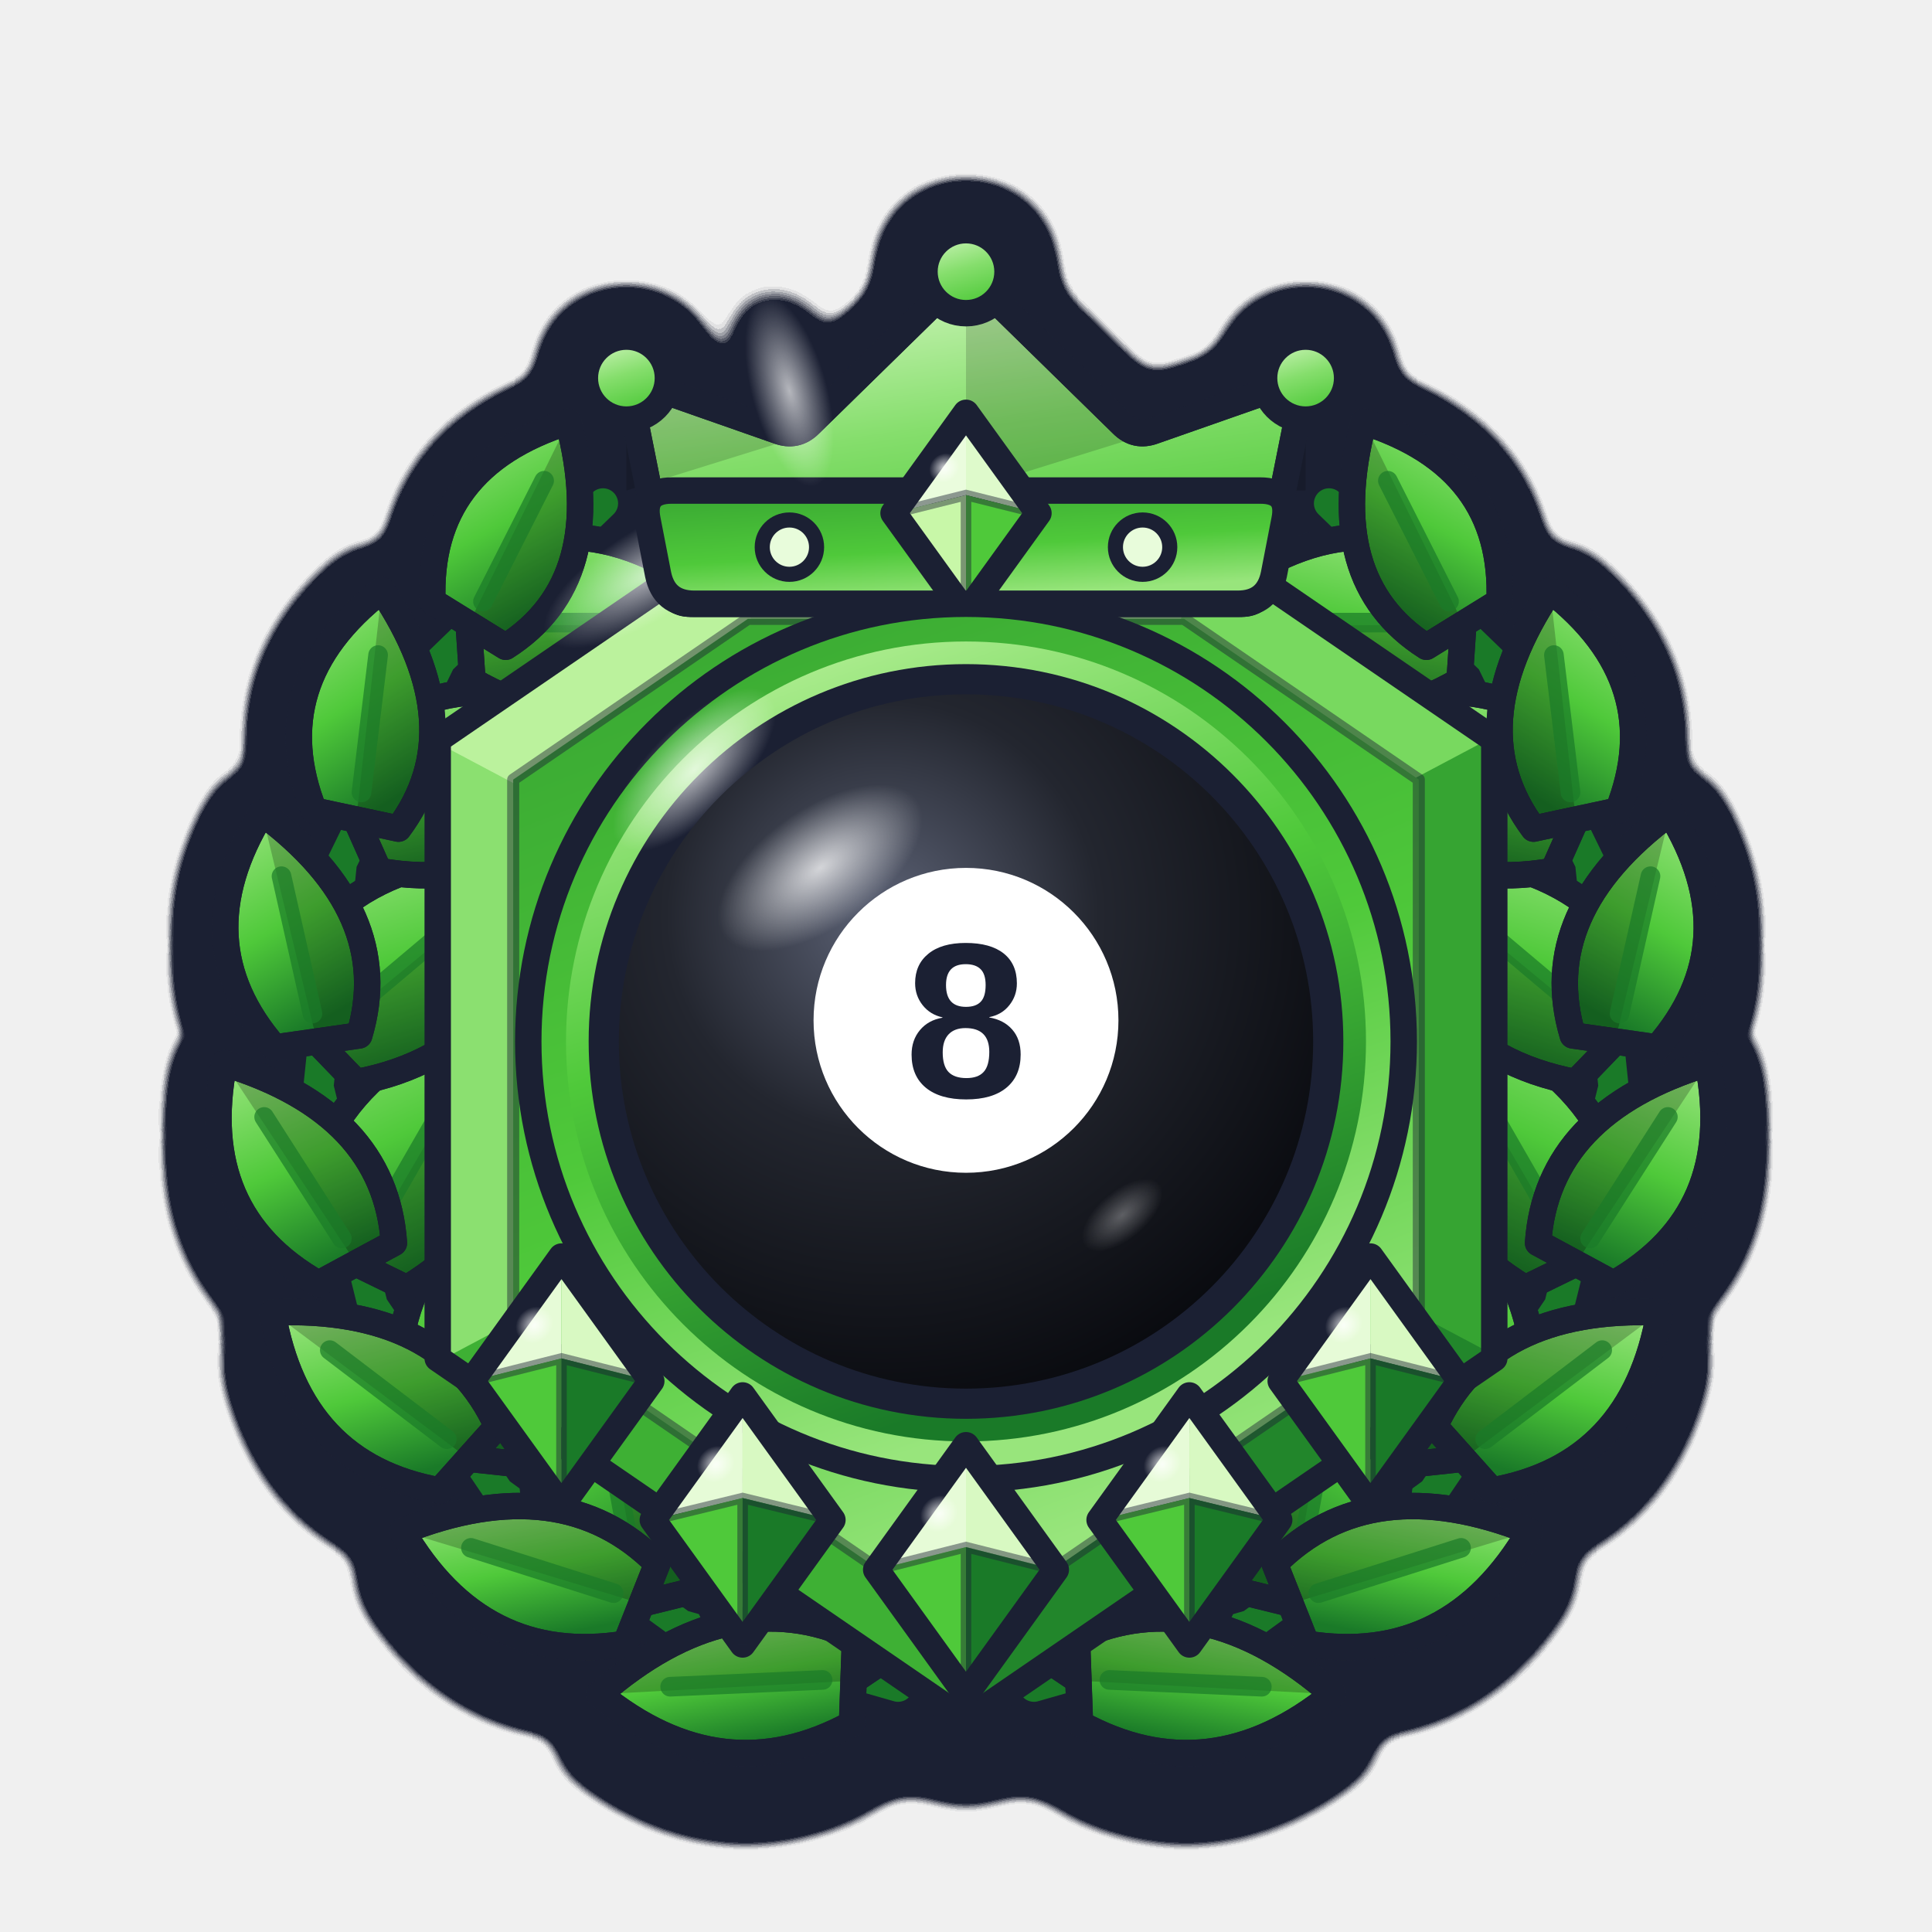
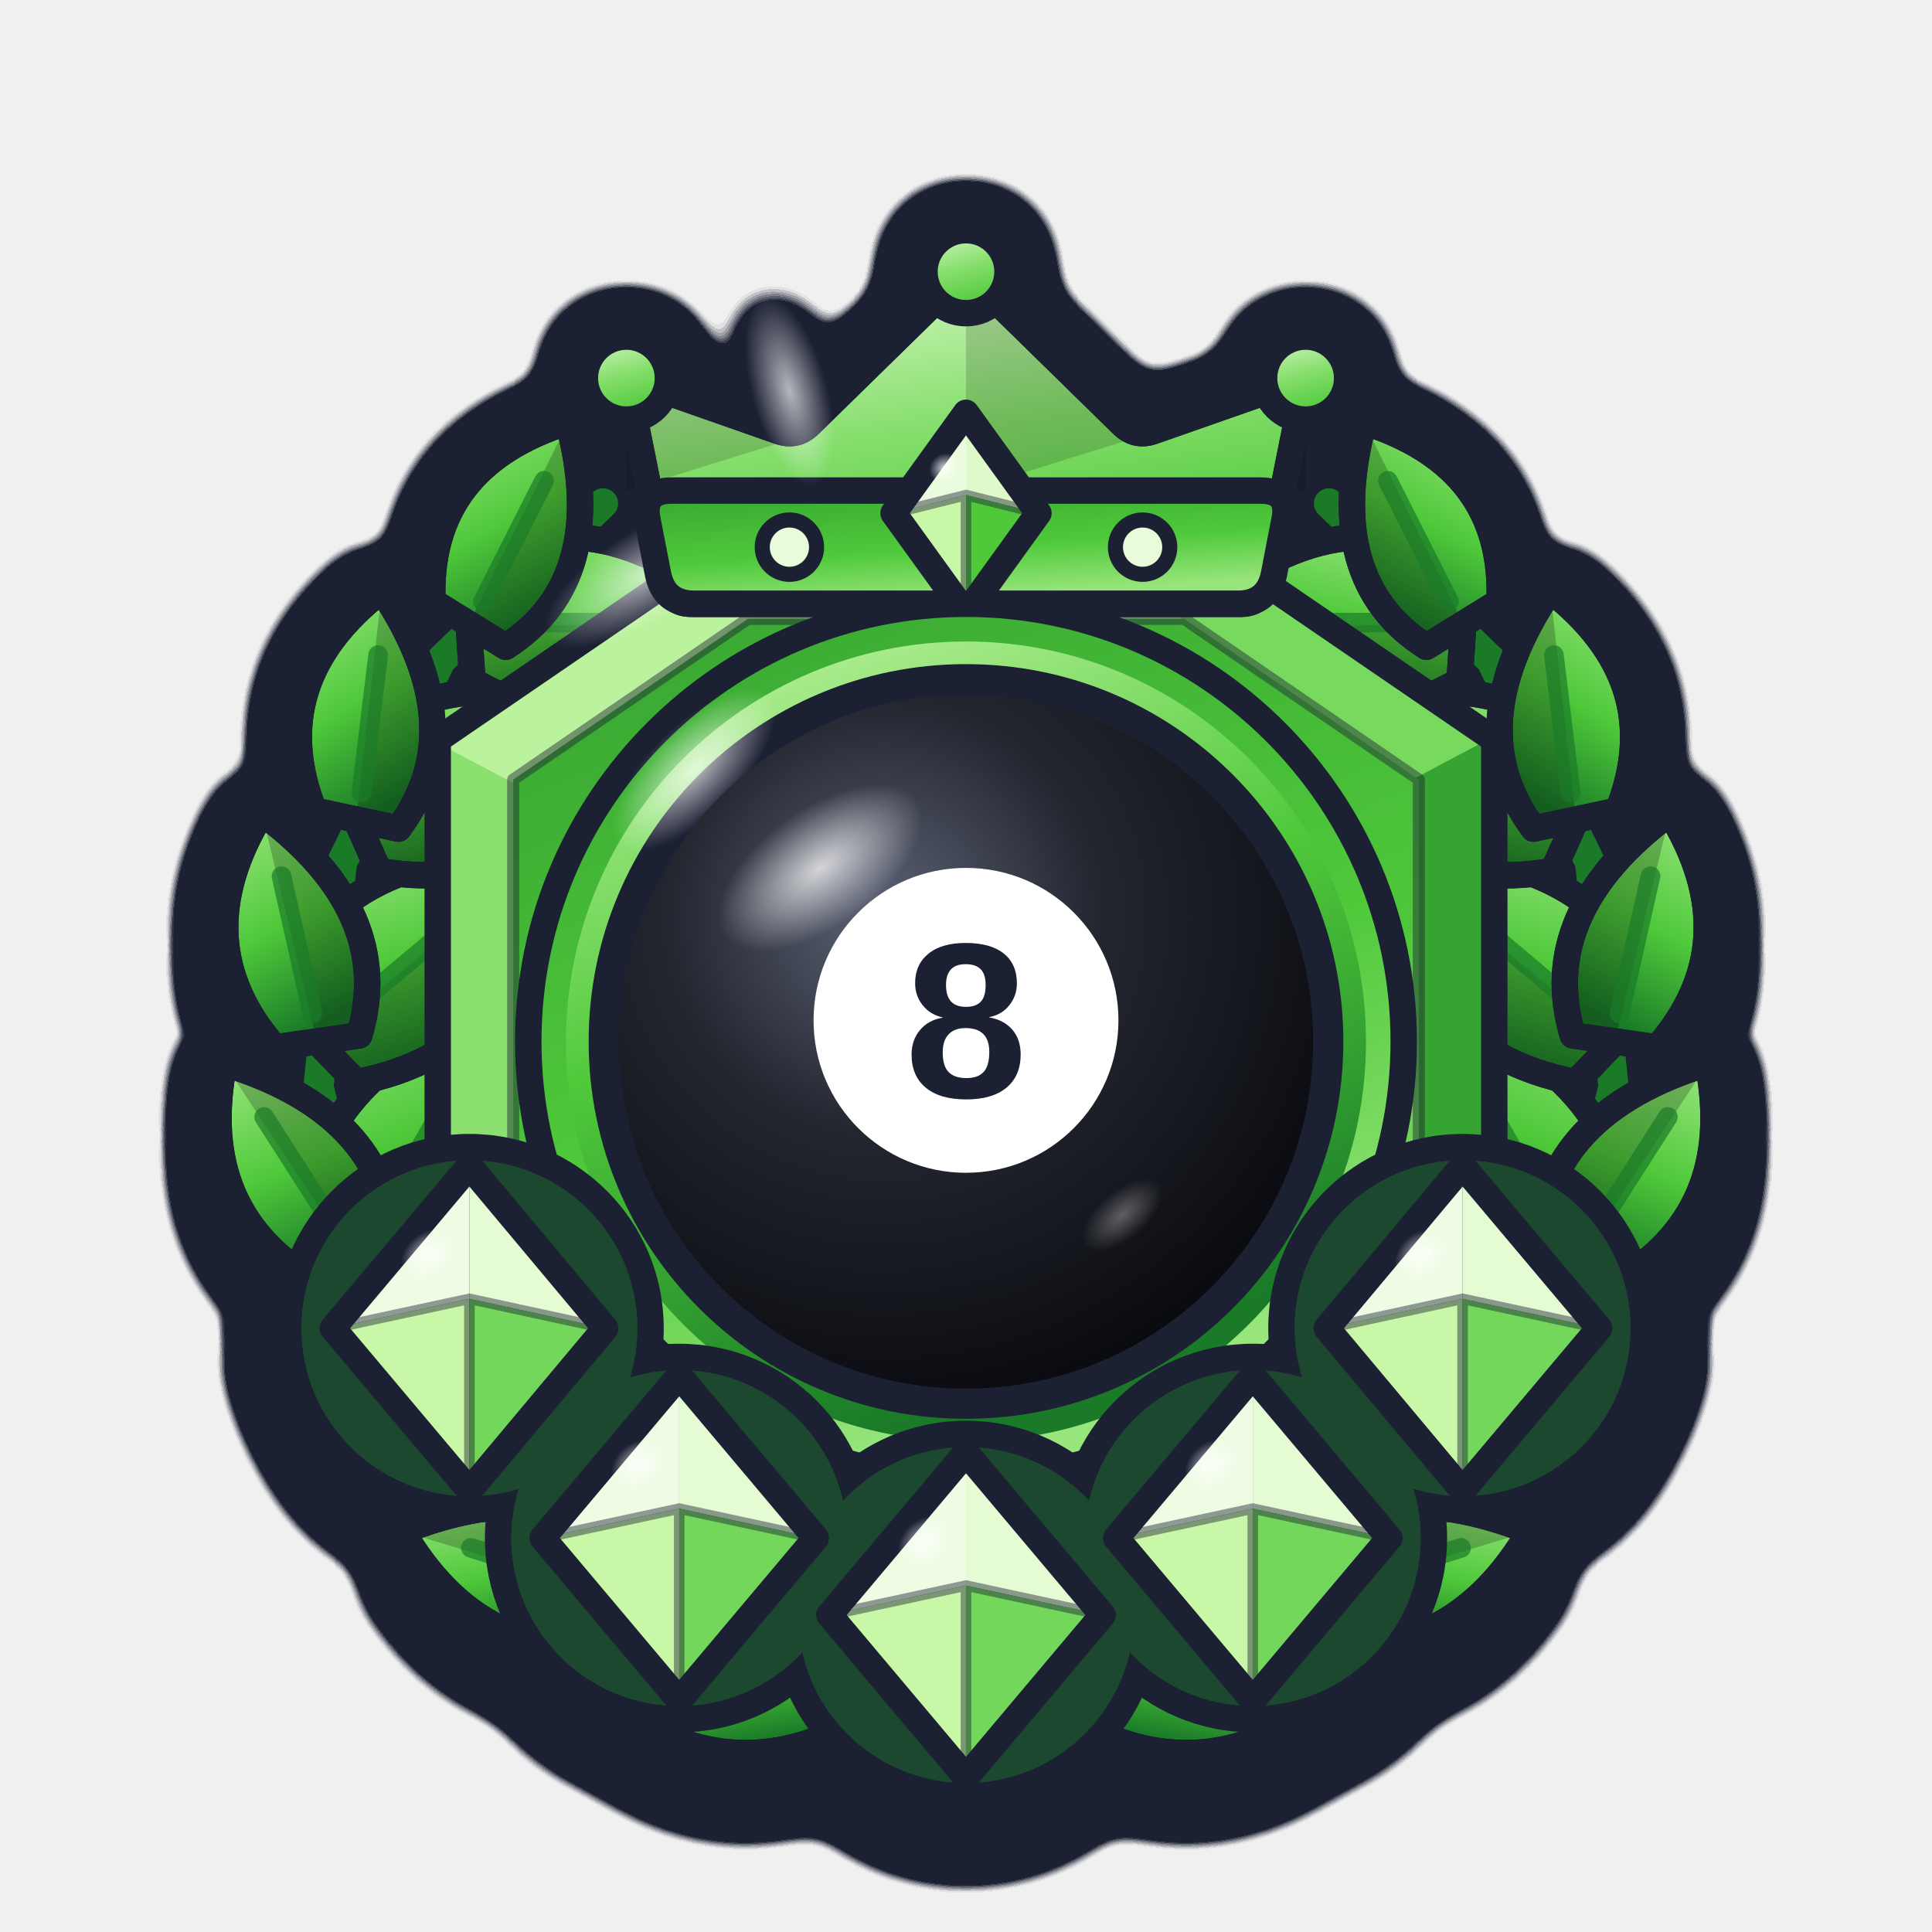
<svg xmlns="http://www.w3.org/2000/svg" width="512" height="512" viewBox="0 0 256 256">
  <defs>
    <linearGradient id="blue" x1="0" y1="0" x2="0.35" y2="1">
      <stop offset="0" stop-color="#9ED3FF" />
      <stop offset="0.45" stop-color="#3B9BFF" />
      <stop offset="1" stop-color="#1F6BD0" />
    </linearGradient>
    <linearGradient id="green" x1="0" y1="0" x2="0.35" y2="1">
      <stop offset="0" stop-color="#A8F5BE" />
      <stop offset="0.45" stop-color="#3DD66B" />
      <stop offset="1" stop-color="#1E9E47" />
    </linearGradient>
    <linearGradient id="red" x1="0" y1="0" x2="0.35" y2="1">
      <stop offset="0" stop-color="#FFA3A3" />
      <stop offset="0.45" stop-color="#FF4D4D" />
      <stop offset="1" stop-color="#C9283A" />
    </linearGradient>
    <linearGradient id="gold" x1="0" y1="0" x2="0.35" y2="1">
      <stop offset="0" stop-color="#FFF1A0" />
      <stop offset="0.45" stop-color="#FFC928" />
      <stop offset="1" stop-color="#DB8E00" />
    </linearGradient>
    <linearGradient id="wood" x1="0" y1="0" x2="0.35" y2="1">
      <stop offset="0" stop-color="#FFD9A0" />
      <stop offset="0.45" stop-color="#E7A35C" />
      <stop offset="1" stop-color="#A8622A" />
    </linearGradient>
    <linearGradient id="darkwood" x1="0" y1="0" x2="0.35" y2="1">
      <stop offset="0" stop-color="#C07A45" />
      <stop offset="0.45" stop-color="#8A4B22" />
      <stop offset="1" stop-color="#5E3014" />
    </linearGradient>
    <linearGradient id="white" x1="0" y1="0" x2="0.35" y2="1">
      <stop offset="0" stop-color="#FFFFFF" />
      <stop offset="0.45" stop-color="#F4F8FF" />
      <stop offset="1" stop-color="#C9D6EA" />
    </linearGradient>
    <linearGradient id="grey" x1="0" y1="0" x2="0.35" y2="1">
      <stop offset="0" stop-color="#E4E9F2" />
      <stop offset="0.45" stop-color="#AEB8C8" />
      <stop offset="1" stop-color="#7B869A" />
    </linearGradient>
    <linearGradient id="steel" x1="0" y1="0" x2="0.35" y2="1">
      <stop offset="0" stop-color="#D8E6F7" />
      <stop offset="0.45" stop-color="#9FB2CC" />
      <stop offset="1" stop-color="#6A7D98" />
    </linearGradient>
    <linearGradient id="cloth" x1="0" y1="0" x2="0.35" y2="1">
      <stop offset="0" stop-color="#6FE08E" />
      <stop offset="0.45" stop-color="#2FA24F" />
      <stop offset="1" stop-color="#1C7A37" />
    </linearGradient>
    <linearGradient id="sad" x1="0" y1="0" x2="0.35" y2="1">
      <stop offset="0" stop-color="#C4D4EE" />
      <stop offset="0.45" stop-color="#8EA3C7" />
      <stop offset="1" stop-color="#5E7299" />
    </linearGradient>
    <linearGradient id="purple" x1="0" y1="0" x2="0.35" y2="1">
      <stop offset="0" stop-color="#D7B8FF" />
      <stop offset="0.45" stop-color="#A259FF" />
      <stop offset="1" stop-color="#6E2FD0" />
    </linearGradient>
    <radialGradient id="shine" cx="0.5" cy="0.5" r="0.5">
      <stop offset="0" stop-color="#FFFFFF" stop-opacity="0.9" />
      <stop offset="1" stop-color="#FFFFFF" stop-opacity="0" />
    </radialGradient>
    <filter id="ink" x="-30%" y="-30%" width="160%" height="160%" color-interpolation-filters="sRGB">
      <feGaussianBlur in="SourceAlpha" stdDeviation="6.92" result="blur" />
      <feComponentTransfer in="blur" result="grown">
        <feFuncA type="linear" slope="7" intercept="-0.35" />
      </feComponentTransfer>
      <feOffset in="grown" dy="6" result="lip" />
      <feMerge result="both">
        <feMergeNode in="lip" />
        <feMergeNode in="grown" />
      </feMerge>
      <feFlood flood-color="#1B2033" />
      <feComposite in2="both" operator="in" result="outline" />
      <feMerge>
        <feMergeNode in="outline" />
        <feMergeNode in="SourceGraphic" />
      </feMerge>
    </filter>
  </defs>
  <defs>
    <filter id="badgeInk" x="-20%" y="-20%" width="140%" height="140%" color-interpolation-filters="sRGB">
      <feGaussianBlur in="SourceAlpha" stdDeviation="3.2" result="blur" />
      <feComponentTransfer in="blur" result="grown">
        <feFuncA type="linear" slope="40" intercept="-0.716" />
      </feComponentTransfer>
      <feOffset in="grown" dy="5" result="lip" />
      <feMerge result="both">
        <feMergeNode in="lip" />
        <feMergeNode in="grown" />
      </feMerge>
      <feFlood flood-color="#1B2033" />
      <feComposite in2="both" operator="in" result="outline" />
      <feMerge>
        <feMergeNode in="outline" />
        <feMergeNode in="SourceGraphic" />
      </feMerge>
    </filter>
  </defs>
  <defs>
    <linearGradient id="m" x1="0" y1="0" x2="0.35" y2="1">
      <stop offset="0" stop-color="#C8F7A8" />
      <stop offset="0.5" stop-color="#4FC93A" />
      <stop offset="1" stop-color="#1A7A28" />
    </linearGradient>
    <linearGradient id="r" x1="0" y1="0" x2="0.35" y2="1">
      <stop offset="0" stop-color="#37A532" />
      <stop offset="0.6" stop-color="#4FC93A" />
      <stop offset="1" stop-color="#98E57C" />
    </linearGradient>
    <linearGradient id="w" x1="0" y1="0" x2="0.35" y2="1">
      <stop offset="0" stop-color="#9EE782" />
      <stop offset="0.55" stop-color="#4FC93A" />
      <stop offset="1" stop-color="#1A7A28" />
    </linearGradient>
    <linearGradient id="p" x1="0" y1="0" x2="0.2" y2="1">
      <stop offset="0" stop-color="#E6FBD8" />
      <stop offset="0.55" stop-color="#C8F7A8" />
      <stop offset="1" stop-color="#4FC93A" />
    </linearGradient>
+     <linearGradient id="s" x1="0" y1="0" x2="0.2" y2="1">
+       <stop offset="0" stop-color="#FFFFFF" />
+       <stop offset="0.5" stop-color="#DEFACB" />
+       <stop offset="1" stop-color="#A4E987" />
+     </linearGradient>
    <linearGradient id="c" x1="0" y1="0" x2="0.3" y2="1">
      <stop offset="0" stop-color="#DEFACB" />
      <stop offset="0.55" stop-color="#85DE6C" />
      <stop offset="1" stop-color="#4FC93A" />
    </linearGradient>
    <linearGradient id="g" x1="0" y1="0" x2="0.35" y2="1">
      <stop offset="0" stop-color="#FFF3A6" />
      <stop offset="0.5" stop-color="#FFC928" />
      <stop offset="1" stop-color="#C97F00" />
    </linearGradient>
    <linearGradient id="gr" x1="0" y1="0" x2="0.35" y2="1">
      <stop offset="0" stop-color="#E7A816" />
      <stop offset="0.6" stop-color="#FFC928" />
      <stop offset="1" stop-color="#FFE274" />
+     </linearGradient>
+     <linearGradient id="hat" x1="0" y1="0" x2="0.4" y2="1">
+       <stop offset="0" stop-color="#9C8CFF" />
+       <stop offset="0.5" stop-color="#5A41D6" />
+       <stop offset="1" stop-color="#26177A" />
    </linearGradient>
    <radialGradient id="ball" cx="0.38" cy="0.32" r="0.78">
      <stop offset="0" stop-color="#5C6275" />
      <stop offset="0.4" stop-color="#23262F" />
      <stop offset="1" stop-color="#06070B" />
    </radialGradient>
  </defs>
  <g filter="url(#badgeInk)">
    <path d="M119.0 223.5 L90.3 215.3 L66.1 197.7 L49.4 173.0 L42.2 144.0 L45.3 114.3 L58.4 87.5 L79.9 66.7" fill="none" stroke="#1B2033" stroke-width="9" stroke-linecap="round" stroke-linejoin="round" />
    <path d="M119.0 223.5 L90.3 215.3 L66.1 197.7 L49.4 173.0 L42.2 144.0 L45.3 114.3 L58.4 87.5 L79.9 66.7" fill="none" stroke="#1A7A28" stroke-width="4" stroke-linecap="round" stroke-linejoin="round" />
    <path d="M106.8 226.9 Q87.0 214.9 92.1 186.2 Q118.1 194.0 119.3 218.5 Z" fill="url(#w)" stroke="#1B2033" stroke-width="3.5" stroke-linejoin="round" />
    <path d="M113.1 222.7 L119.3 218.5 Q118.1 194.0 92.1 186.2 Z" fill="#000000" opacity="0.22" />
    <path d="M110.3 218.5 L97.5 196.7" fill="none" stroke="#1A7A28" stroke-width="2.6" stroke-linecap="round" stroke-linejoin="round" opacity="0.7" />
    <path d="M106.8 226.9 Q87.0 214.9 92.1 186.2 Q118.1 194.0 119.3 218.5 Z" fill="none" stroke="#1B2033" stroke-width="3.5" stroke-linejoin="round" />
    <path d="M112.9 228.4 Q95.7 237.8 79.4 224.5 Q96.7 209.4 113.3 217.0 Z" fill="url(#w)" stroke="#1B2033" stroke-width="3.5" stroke-linejoin="round" />
    <path d="M113.1 222.7 L113.3 217.0 Q96.7 209.4 79.4 224.5 Z" fill="#000000" opacity="0.22" />
    <path d="M109.0 222.6 L88.8 223.5" fill="none" stroke="#1A7A28" stroke-width="2.6" stroke-linecap="round" stroke-linejoin="round" opacity="0.7" />
    <path d="M112.9 228.4 Q95.7 237.8 79.4 224.5 Q96.7 209.4 113.3 217.0 Z" fill="none" stroke="#1B2033" stroke-width="3.5" stroke-linejoin="round" />
    <path d="M77.7 214.3 Q63.3 196.7 77.9 171.8 Q99.7 187.6 92.3 210.7 Z" fill="url(#w)" stroke="#1B2033" stroke-width="3.5" stroke-linejoin="round" />
    <path d="M85.0 212.5 L92.3 210.7 Q99.7 187.6 77.9 171.8 Z" fill="#000000" opacity="0.22" />
    <path d="M83.9 207.7 L79.4 183.3" fill="none" stroke="#1A7A28" stroke-width="2.6" stroke-linecap="round" stroke-linejoin="round" opacity="0.7" />
    <path d="M77.7 214.3 Q63.3 196.7 77.9 171.8 Q99.7 187.6 92.3 210.7 Z" fill="none" stroke="#1B2033" stroke-width="3.5" stroke-linejoin="round" />
    <path d="M82.9 217.8 Q63.8 220.9 53.3 202.9 Q74.5 194.5 87.1 207.2 Z" fill="url(#w)" stroke="#1B2033" stroke-width="3.5" stroke-linejoin="round" />
    <path d="M85.0 212.5 L87.1 207.2 Q74.5 194.5 53.3 202.9 Z" fill="#000000" opacity="0.22" />
    <path d="M81.3 211.1 L62.4 205.1" fill="none" stroke="#1A7A28" stroke-width="2.6" stroke-linecap="round" stroke-linejoin="round" opacity="0.7" />
    <path d="M82.9 217.8 Q63.8 220.9 53.3 202.9 Q74.5 194.5 87.1 207.2 Z" fill="none" stroke="#1B2033" stroke-width="3.5" stroke-linejoin="round" />
    <path d="M54.7 192.5 Q47.1 171.4 69.3 153.4 Q84.4 175.3 69.6 194.1 Z" fill="url(#w)" stroke="#1B2033" stroke-width="3.5" stroke-linejoin="round" />
    <path d="M62.1 193.3 L69.6 194.1 Q84.4 175.3 69.3 153.4 Z" fill="#000000" opacity="0.22" />
    <path d="M62.7 188.5 L66.8 164.5" fill="none" stroke="#1A7A28" stroke-width="2.6" stroke-linecap="round" stroke-linejoin="round" opacity="0.7" />
    <path d="M54.7 192.5 Q47.1 171.4 69.3 153.4 Q84.4 175.3 69.6 194.1 Z" fill="none" stroke="#1B2033" stroke-width="3.5" stroke-linejoin="round" />
    <path d="M58.3 197.5 Q39.6 194.2 36.1 173.9 Q58.6 173.0 65.9 189.0 Z" fill="url(#w)" stroke="#1B2033" stroke-width="3.5" stroke-linejoin="round" />
    <path d="M62.1 193.3 L65.9 189.0 Q58.6 173.0 36.1 173.9 Z" fill="#000000" opacity="0.22" />
    <path d="M59.2 190.7 L43.7 178.9" fill="none" stroke="#1A7A28" stroke-width="2.6" stroke-linecap="round" stroke-linejoin="round" opacity="0.7" />
    <path d="M58.3 197.5 Q39.6 194.2 36.1 173.9 Q58.6 173.0 65.9 189.0 Z" fill="none" stroke="#1B2033" stroke-width="3.5" stroke-linejoin="round" />
    <path d="M40.4 164.1 Q40.4 142.1 67.2 133.1 Q74.1 158.5 53.9 170.7 Z" fill="url(#w)" stroke="#1B2033" stroke-width="3.5" stroke-linejoin="round" />
    <path d="M47.2 167.4 L53.9 170.7 Q74.1 158.5 67.2 133.1 Z" fill="#000000" opacity="0.22" />
    <path d="M49.3 163.2 L61.2 142.5" fill="none" stroke="#1A7A28" stroke-width="2.6" stroke-linecap="round" stroke-linejoin="round" opacity="0.7" />
    <path d="M40.4 164.1 Q40.4 142.1 67.2 133.1 Q74.1 158.5 53.9 170.7 Z" fill="none" stroke="#1B2033" stroke-width="3.5" stroke-linejoin="round" />
    <path d="M42.2 170.1 Q25.8 160.8 29.7 140.9 Q51.0 147.4 52.2 164.7 Z" fill="url(#w)" stroke="#1B2033" stroke-width="3.5" stroke-linejoin="round" />
    <path d="M47.2 167.4 L52.2 164.7 Q51.0 147.4 29.7 140.9 Z" fill="#000000" opacity="0.22" />
    <path d="M45.3 164.1 L35.0 148.0" fill="none" stroke="#1A7A28" stroke-width="2.6" stroke-linecap="round" stroke-linejoin="round" opacity="0.7" />
    <path d="M42.2 170.1 Q25.8 160.8 29.7 140.9 Q51.0 147.4 52.2 164.7 Z" fill="none" stroke="#1B2033" stroke-width="3.5" stroke-linejoin="round" />
    <path d="M36.8 132.6 Q44.0 112.1 72.0 113.2 Q70.0 139.1 47.2 143.4 Z" fill="url(#w)" stroke="#1B2033" stroke-width="3.5" stroke-linejoin="round" />
    <path d="M42.0 138.0 L47.2 143.4 Q70.0 139.1 72.0 113.2 Z" fill="#000000" opacity="0.22" />
    <path d="M45.4 134.8 L63.2 119.8" fill="none" stroke="#1A7A28" stroke-width="2.6" stroke-linecap="round" stroke-linejoin="round" opacity="0.7" />
    <path d="M36.8 132.6 Q44.0 112.1 72.0 113.2 Q70.0 139.1 47.2 143.4 Z" fill="none" stroke="#1B2033" stroke-width="3.5" stroke-linejoin="round" />
    <path d="M36.4 138.8 Q24.2 124.8 34.7 107.7 Q52.5 120.9 47.6 137.2 Z" fill="url(#w)" stroke="#1B2033" stroke-width="3.5" stroke-linejoin="round" />
    <path d="M42.0 138.0 L47.6 137.2 Q52.5 120.9 34.7 107.7 Z" fill="#000000" opacity="0.22" />
    <path d="M41.4 134.3 L37.3 116.1" fill="none" stroke="#1A7A28" stroke-width="2.6" stroke-linecap="round" stroke-linejoin="round" opacity="0.7" />
    <path d="M36.4 138.8 Q24.2 124.8 34.7 107.7 Q52.5 120.9 47.6 137.2 Z" fill="none" stroke="#1B2033" stroke-width="3.5" stroke-linejoin="round" />
    <path d="M44.1 101.7 Q57.5 85.1 83.1 95.9 Q72.8 119.4 50.2 115.4 Z" fill="url(#w)" stroke="#1B2033" stroke-width="3.5" stroke-linejoin="round" />
    <path d="M47.2 108.6 L50.2 115.4 Q72.8 119.4 83.1 95.9 Z" fill="#000000" opacity="0.22" />
    <path d="M51.4 106.8 L72.9 99.0" fill="none" stroke="#1A7A28" stroke-width="2.6" stroke-linecap="round" stroke-linejoin="round" opacity="0.7" />
    <path d="M44.1 101.7 Q57.5 85.1 83.1 95.9 Q72.8 119.4 50.2 115.4 Z" fill="none" stroke="#1B2033" stroke-width="3.5" stroke-linejoin="round" />
    <path d="M41.6 107.4 Q34.9 90.4 50.6 78.2 Q62.8 96.4 52.8 109.8 Z" fill="url(#w)" stroke="#1B2033" stroke-width="3.5" stroke-linejoin="round" />
    <path d="M47.2 108.6 L52.8 109.8 Q62.8 96.4 50.6 78.2 Z" fill="#000000" opacity="0.22" />
    <path d="M47.9 105.0 L50.1 86.8" fill="none" stroke="#1A7A28" stroke-width="2.6" stroke-linecap="round" stroke-linejoin="round" opacity="0.7" />
    <path d="M41.6 107.4 Q34.9 90.4 50.6 78.2 Q62.8 96.4 52.8 109.8 Z" fill="none" stroke="#1B2033" stroke-width="3.5" stroke-linejoin="round" />
    <path d="M61.6 75.2 Q79.5 64.2 99.4 83.1 Q82.1 101.6 62.6 90.2 Z" fill="url(#w)" stroke="#1B2033" stroke-width="3.5" stroke-linejoin="round" />
    <path d="M62.1 82.7 L62.6 90.2 Q82.1 101.6 99.4 83.1 Z" fill="#000000" opacity="0.22" />
    <path d="M66.6 82.5 L89.0 82.5" fill="none" stroke="#1A7A28" stroke-width="2.6" stroke-linecap="round" stroke-linejoin="round" opacity="0.7" />
    <path d="M61.6 75.2 Q79.5 64.2 99.4 83.1 Q82.1 101.6 62.6 90.2 Z" fill="none" stroke="#1B2033" stroke-width="3.5" stroke-linejoin="round" />
    <path d="M57.3 79.7 Q56.6 61.8 75.3 55.9 Q80.8 76.9 67.0 85.7 Z" fill="url(#w)" stroke="#1B2033" stroke-width="3.5" stroke-linejoin="round" />
    <path d="M62.1 82.7 L67.0 85.7 Q80.8 76.9 75.3 55.9 Z" fill="#000000" opacity="0.22" />
    <path d="M64.0 79.7 L72.1 63.7" fill="none" stroke="#1A7A28" stroke-width="2.6" stroke-linecap="round" stroke-linejoin="round" opacity="0.7" />
    <path d="M57.3 79.7 Q56.6 61.8 75.3 55.9 Q80.8 76.9 67.0 85.7 Z" fill="none" stroke="#1B2033" stroke-width="3.5" stroke-linejoin="round" />
    <g transform="matrix(-1 0 0 1 256 0)">
      <path d="M119.0 223.5 L90.3 215.3 L66.1 197.7 L49.4 173.0 L42.2 144.0 L45.3 114.3 L58.4 87.5 L79.9 66.7" fill="none" stroke="#1B2033" stroke-width="9" stroke-linecap="round" stroke-linejoin="round" />
      <path d="M119.0 223.5 L90.3 215.3 L66.1 197.7 L49.4 173.0 L42.2 144.0 L45.3 114.3 L58.4 87.5 L79.9 66.7" fill="none" stroke="#1A7A28" stroke-width="4" stroke-linecap="round" stroke-linejoin="round" />
      <path d="M106.8 226.9 Q87.0 214.9 92.1 186.2 Q118.1 194.0 119.3 218.5 Z" fill="url(#w)" stroke="#1B2033" stroke-width="3.5" stroke-linejoin="round" />
      <path d="M113.1 222.7 L119.3 218.5 Q118.1 194.0 92.1 186.2 Z" fill="#000000" opacity="0.22" />
      <path d="M110.3 218.5 L97.5 196.7" fill="none" stroke="#1A7A28" stroke-width="2.6" stroke-linecap="round" stroke-linejoin="round" opacity="0.7" />
      <path d="M106.8 226.9 Q87.0 214.9 92.1 186.2 Q118.1 194.0 119.3 218.5 Z" fill="none" stroke="#1B2033" stroke-width="3.5" stroke-linejoin="round" />
      <path d="M112.9 228.4 Q95.7 237.8 79.4 224.5 Q96.7 209.4 113.3 217.0 Z" fill="url(#w)" stroke="#1B2033" stroke-width="3.5" stroke-linejoin="round" />
      <path d="M113.1 222.7 L113.3 217.0 Q96.7 209.4 79.4 224.5 Z" fill="#000000" opacity="0.22" />
      <path d="M109.0 222.6 L88.8 223.5" fill="none" stroke="#1A7A28" stroke-width="2.6" stroke-linecap="round" stroke-linejoin="round" opacity="0.7" />
      <path d="M112.9 228.4 Q95.7 237.8 79.4 224.5 Q96.7 209.4 113.3 217.0 Z" fill="none" stroke="#1B2033" stroke-width="3.5" stroke-linejoin="round" />
      <path d="M77.7 214.3 Q63.3 196.7 77.9 171.8 Q99.7 187.6 92.3 210.7 Z" fill="url(#w)" stroke="#1B2033" stroke-width="3.5" stroke-linejoin="round" />
      <path d="M85.0 212.5 L92.3 210.7 Q99.7 187.6 77.9 171.8 Z" fill="#000000" opacity="0.22" />
      <path d="M83.9 207.7 L79.4 183.3" fill="none" stroke="#1A7A28" stroke-width="2.6" stroke-linecap="round" stroke-linejoin="round" opacity="0.7" />
      <path d="M77.7 214.3 Q63.3 196.7 77.9 171.8 Q99.7 187.6 92.3 210.7 Z" fill="none" stroke="#1B2033" stroke-width="3.5" stroke-linejoin="round" />
      <path d="M82.9 217.8 Q63.8 220.9 53.3 202.9 Q74.5 194.5 87.1 207.2 Z" fill="url(#w)" stroke="#1B2033" stroke-width="3.5" stroke-linejoin="round" />
      <path d="M85.0 212.5 L87.1 207.2 Q74.5 194.5 53.3 202.9 Z" fill="#000000" opacity="0.22" />
      <path d="M81.3 211.1 L62.4 205.1" fill="none" stroke="#1A7A28" stroke-width="2.6" stroke-linecap="round" stroke-linejoin="round" opacity="0.7" />
      <path d="M82.9 217.8 Q63.8 220.9 53.3 202.9 Q74.5 194.5 87.1 207.2 Z" fill="none" stroke="#1B2033" stroke-width="3.5" stroke-linejoin="round" />
      <path d="M54.7 192.5 Q47.1 171.4 69.3 153.4 Q84.4 175.3 69.6 194.1 Z" fill="url(#w)" stroke="#1B2033" stroke-width="3.5" stroke-linejoin="round" />
      <path d="M62.1 193.3 L69.6 194.1 Q84.4 175.3 69.3 153.4 Z" fill="#000000" opacity="0.22" />
      <path d="M62.7 188.5 L66.8 164.5" fill="none" stroke="#1A7A28" stroke-width="2.6" stroke-linecap="round" stroke-linejoin="round" opacity="0.7" />
      <path d="M54.7 192.5 Q47.1 171.4 69.3 153.4 Q84.4 175.3 69.6 194.1 Z" fill="none" stroke="#1B2033" stroke-width="3.5" stroke-linejoin="round" />
      <path d="M58.3 197.5 Q39.6 194.2 36.1 173.9 Q58.6 173.0 65.9 189.0 Z" fill="url(#w)" stroke="#1B2033" stroke-width="3.5" stroke-linejoin="round" />
      <path d="M62.1 193.3 L65.9 189.0 Q58.6 173.0 36.1 173.9 Z" fill="#000000" opacity="0.22" />
      <path d="M59.2 190.7 L43.7 178.9" fill="none" stroke="#1A7A28" stroke-width="2.6" stroke-linecap="round" stroke-linejoin="round" opacity="0.7" />
      <path d="M58.3 197.5 Q39.6 194.2 36.1 173.9 Q58.6 173.0 65.9 189.0 Z" fill="none" stroke="#1B2033" stroke-width="3.5" stroke-linejoin="round" />
      <path d="M40.4 164.1 Q40.4 142.1 67.2 133.1 Q74.1 158.5 53.9 170.7 Z" fill="url(#w)" stroke="#1B2033" stroke-width="3.5" stroke-linejoin="round" />
      <path d="M47.2 167.4 L53.9 170.7 Q74.1 158.5 67.2 133.1 Z" fill="#000000" opacity="0.22" />
      <path d="M49.3 163.2 L61.2 142.5" fill="none" stroke="#1A7A28" stroke-width="2.6" stroke-linecap="round" stroke-linejoin="round" opacity="0.7" />
      <path d="M40.4 164.1 Q40.4 142.1 67.2 133.1 Q74.1 158.5 53.9 170.7 Z" fill="none" stroke="#1B2033" stroke-width="3.5" stroke-linejoin="round" />
      <path d="M42.2 170.1 Q25.8 160.8 29.7 140.9 Q51.0 147.4 52.2 164.7 Z" fill="url(#w)" stroke="#1B2033" stroke-width="3.5" stroke-linejoin="round" />
      <path d="M47.2 167.4 L52.2 164.7 Q51.0 147.4 29.7 140.9 Z" fill="#000000" opacity="0.22" />
      <path d="M45.3 164.1 L35.0 148.0" fill="none" stroke="#1A7A28" stroke-width="2.6" stroke-linecap="round" stroke-linejoin="round" opacity="0.7" />
      <path d="M42.2 170.1 Q25.8 160.8 29.7 140.9 Q51.0 147.4 52.2 164.7 Z" fill="none" stroke="#1B2033" stroke-width="3.5" stroke-linejoin="round" />
      <path d="M36.8 132.6 Q44.0 112.1 72.0 113.2 Q70.0 139.1 47.2 143.4 Z" fill="url(#w)" stroke="#1B2033" stroke-width="3.5" stroke-linejoin="round" />
      <path d="M42.0 138.0 L47.2 143.4 Q70.0 139.1 72.0 113.2 Z" fill="#000000" opacity="0.22" />
      <path d="M45.4 134.8 L63.2 119.8" fill="none" stroke="#1A7A28" stroke-width="2.6" stroke-linecap="round" stroke-linejoin="round" opacity="0.7" />
      <path d="M36.8 132.6 Q44.0 112.1 72.0 113.2 Q70.0 139.1 47.2 143.4 Z" fill="none" stroke="#1B2033" stroke-width="3.5" stroke-linejoin="round" />
      <path d="M36.4 138.8 Q24.2 124.8 34.7 107.7 Q52.5 120.9 47.6 137.2 Z" fill="url(#w)" stroke="#1B2033" stroke-width="3.5" stroke-linejoin="round" />
      <path d="M42.0 138.0 L47.6 137.2 Q52.5 120.9 34.7 107.7 Z" fill="#000000" opacity="0.22" />
      <path d="M41.4 134.3 L37.3 116.1" fill="none" stroke="#1A7A28" stroke-width="2.6" stroke-linecap="round" stroke-linejoin="round" opacity="0.7" />
      <path d="M36.4 138.8 Q24.2 124.8 34.7 107.7 Q52.5 120.9 47.6 137.2 Z" fill="none" stroke="#1B2033" stroke-width="3.5" stroke-linejoin="round" />
      <path d="M44.1 101.7 Q57.5 85.1 83.1 95.9 Q72.8 119.4 50.2 115.4 Z" fill="url(#w)" stroke="#1B2033" stroke-width="3.5" stroke-linejoin="round" />
      <path d="M47.2 108.6 L50.2 115.4 Q72.8 119.4 83.1 95.9 Z" fill="#000000" opacity="0.22" />
      <path d="M51.4 106.8 L72.9 99.0" fill="none" stroke="#1A7A28" stroke-width="2.6" stroke-linecap="round" stroke-linejoin="round" opacity="0.7" />
      <path d="M44.1 101.7 Q57.5 85.1 83.1 95.9 Q72.8 119.4 50.2 115.4 Z" fill="none" stroke="#1B2033" stroke-width="3.5" stroke-linejoin="round" />
      <path d="M41.6 107.4 Q34.9 90.4 50.6 78.2 Q62.8 96.4 52.8 109.8 Z" fill="url(#w)" stroke="#1B2033" stroke-width="3.5" stroke-linejoin="round" />
      <path d="M47.2 108.6 L52.8 109.8 Q62.8 96.4 50.6 78.2 Z" fill="#000000" opacity="0.22" />
      <path d="M47.9 105.0 L50.1 86.8" fill="none" stroke="#1A7A28" stroke-width="2.6" stroke-linecap="round" stroke-linejoin="round" opacity="0.7" />
      <path d="M41.6 107.4 Q34.9 90.4 50.6 78.2 Q62.8 96.4 52.8 109.8 Z" fill="none" stroke="#1B2033" stroke-width="3.5" stroke-linejoin="round" />
      <path d="M61.6 75.2 Q79.5 64.2 99.4 83.1 Q82.1 101.6 62.6 90.2 Z" fill="url(#w)" stroke="#1B2033" stroke-width="3.5" stroke-linejoin="round" />
      <path d="M62.1 82.7 L62.6 90.2 Q82.1 101.6 99.4 83.1 Z" fill="#000000" opacity="0.22" />
      <path d="M66.6 82.5 L89.0 82.5" fill="none" stroke="#1A7A28" stroke-width="2.6" stroke-linecap="round" stroke-linejoin="round" opacity="0.7" />
      <path d="M61.6 75.2 Q79.5 64.2 99.4 83.1 Q82.1 101.6 62.6 90.2 Z" fill="none" stroke="#1B2033" stroke-width="3.5" stroke-linejoin="round" />
      <path d="M57.3 79.7 Q56.6 61.8 75.3 55.9 Q80.8 76.9 67.0 85.7 Z" fill="url(#w)" stroke="#1B2033" stroke-width="3.5" stroke-linejoin="round" />
      <path d="M62.1 82.7 L67.0 85.7 Q80.8 76.9 75.3 55.9 Z" fill="#000000" opacity="0.22" />
      <path d="M64.0 79.7 L72.1 63.7" fill="none" stroke="#1A7A28" stroke-width="2.6" stroke-linecap="round" stroke-linejoin="round" opacity="0.7" />
      <path d="M57.3 79.7 Q56.6 61.8 75.3 55.9 Q80.8 76.9 67.0 85.7 Z" fill="none" stroke="#1B2033" stroke-width="3.5" stroke-linejoin="round" />
    </g>
    <path d="M96.0 72.0 L160.0 72.0 L156.9 82.0 L99.1 82.0 Z" fill="#A9EB8C" stroke="#A9EB8C" stroke-width="0.8" />
    <path d="M160.0 72.0 L198.0 98.0 L188.0 103.3 L156.9 82.0 Z" fill="#78D95F" stroke="#78D95F" stroke-width="0.8" />
    <path d="M198.0 98.0 L198.0 180.0 L188.0 174.7 L188.0 103.3 Z" fill="#36A432" stroke="#36A432" stroke-width="0.8" />
    <path d="M198.0 180.0 L128.0 228.0 L128.0 215.9 L188.0 174.7 Z" fill="#22862B" stroke="#22862B" stroke-width="0.8" />
    <path d="M128.0 228.0 L58.0 180.0 L68.0 174.7 L128.0 215.9 Z" fill="#3EB034" stroke="#3EB034" stroke-width="0.8" />
    <path d="M58.0 180.0 L58.0 98.0 L68.0 103.3 L68.0 174.7 Z" fill="#8BE070" stroke="#8BE070" stroke-width="0.8" />
    <path d="M58.0 98.0 L96.0 72.0 L99.1 82.0 L68.0 103.3 Z" fill="#BBF29D" stroke="#BBF29D" stroke-width="0.8" />
    <path d="M99.1 82.0 L156.9 82.0 L188.0 103.3 L188.0 174.7 L128.0 215.9 L68.0 174.7 L68.0 103.3 Z" fill="url(#r)" />
    <path d="M99.1 82.0 L156.9 82.0 L188.0 103.3 L188.0 174.7 L128.0 215.9 L68.0 174.7 L68.0 103.3 Z" fill="none" stroke="#1B2033" stroke-width="1.6" stroke-opacity="0.45" stroke-linejoin="round" />
    <path d="M96.0 72.0 L160.0 72.0 L198.0 98.0 L198.0 180.0 L128.0 228.0 L58.0 180.0 L58.0 98.0 Z" fill="none" stroke="#1B2033" stroke-width="3.5" stroke-linejoin="round" />
    <ellipse cx="86" cy="76" rx="16" ry="6" fill="url(#shine)" opacity="0.75" transform="rotate(-32 86 76)" />
    <path d="M91.5 80.0 Q89.0 80.0 88.5 77.5 L83.5 52.5 Q83.0 50.1 85.4 50.9 L103.1 57.1 Q105.5 58.0 107.3 56.2 L126.2 37.7 Q128.0 36.0 129.8 37.7 L148.7 56.2 Q150.5 58.0 152.9 57.1 L170.6 50.9 Q173.0 50.1 172.5 52.5 L167.5 77.5 Q167.0 80.0 164.5 80.0 Z" fill="url(#c)" stroke="#1B2033" stroke-width="3.5" stroke-linejoin="round" />
    <path d="M83.0 50.1 L83.0 65.0 L105.5 58.0 Z" fill="#000000" opacity="0.16" />
    <path d="M128.0 36.0 L128.0 65.0 L150.5 58.0 Z" fill="#000000" opacity="0.16" />
    <path d="M173.0 50.1 L173.0 65.0 L170.0 65.0 Z" fill="#000000" opacity="0.16" />
    <path d="M91.5 80.0 Q89.0 80.0 88.5 77.5 L83.5 52.5 Q83.0 50.1 85.4 50.9 L103.1 57.1 Q105.5 58.0 107.3 56.2 L126.2 37.7 Q128.0 36.0 129.8 37.7 L148.7 56.2 Q150.5 58.0 152.9 57.1 L170.6 50.9 Q173.0 50.1 172.5 52.5 L167.5 77.5 Q167.0 80.0 164.5 80.0 Z" fill="none" stroke="#1B2033" stroke-width="3.5" stroke-linejoin="round" />
    <circle cx="83.0" cy="50.1" r="5.5" fill="url(#c)" stroke="#1B2033" stroke-width="3.5" />
    <circle cx="128.0" cy="36.0" r="5.5" fill="url(#c)" stroke="#1B2033" stroke-width="3.5" />
    <circle cx="173.0" cy="50.1" r="5.5" fill="url(#c)" stroke="#1B2033" stroke-width="3.5" />
    <path d="M85.8 68.9 Q85.0 65.0 89.0 65.0 L167.0 65.0 Q171.0 65.0 170.2 68.9 L168.8 76.1 Q168.0 80.0 164.0 80.0 L92.0 80.0 Q88.0 80.0 87.2 76.1 Z" fill="url(#r)" stroke="#1B2033" stroke-width="3.5" stroke-linejoin="round" />
    <ellipse cx="104.6" cy="51.8" rx="5" ry="13" fill="url(#shine)" opacity="0.75" transform="rotate(-15 104.6 51.8)" />
    <path d="M118.4 68.0 L128.0 54.7 L128.0 65.6 Z" fill="#EAFCDD" />
    <path d="M128.0 54.7 L137.6 68.0 L128.0 65.6 Z" fill="#DEFACB" />
    <path d="M118.4 68.0 L128.0 65.6 L128.0 81.3 Z" fill="#C8F7A8" />
    <path d="M128.0 65.6 L137.6 68.0 L128.0 81.3 Z" fill="#4FC93A" />
    <path d="M128.0 54.7 L137.6 68.0 L128.0 81.3 L118.4 68.0 Z" fill="none" stroke="#1B2033" stroke-width="3.5" stroke-linejoin="round" />
    <path d="M118.4 68.0 L128.0 65.6 L137.6 68.0 M128.0 65.6 L128.0 81.3" fill="none" stroke="#1B2033" stroke-width="1.4" opacity="0.45" />
    <ellipse cx="125.127" cy="62.015" rx="2.107" ry="1.862" fill="url(#shine)" opacity="0.9" transform="rotate(-40 125.1272 62.015)" />
    <circle cx="104.6" cy="72.5" r="3.6" fill="#E8FCDB" stroke="#1B2033" stroke-width="2" />
    <circle cx="151.4" cy="72.5" r="3.6" fill="#E8FCDB" stroke="#1B2033" stroke-width="2" />
    <circle cx="128" cy="138" r="58" fill="url(#r)" stroke="#1B2033" stroke-width="3.5" />
    <circle cx="128" cy="138" r="53" fill="url(#m)" />
    <circle cx="128" cy="138" r="50" fill="#1B2033" />
    <ellipse cx="92" cy="102" rx="14" ry="6" fill="url(#shine)" opacity="0.8" transform="rotate(-45 92 102)" />
    <circle cx="128" cy="138" r="46" fill="url(#ball)" />
    <circle cx="128.0" cy="135.2" r="20.2" fill="#FFFFFF" />
    <text x="128.0" y="145.4" font-family="Arial Black, Arial, sans-serif" font-weight="900" font-size="29.3" text-anchor="middle" fill="#1B2033">8</text>
    <ellipse cx="108.68" cy="115.0" rx="15.64" ry="7.82" fill="url(#shine)" opacity="0.85" transform="rotate(-35 108.68 115.0)" />
    <ellipse cx="148.7" cy="161.0" rx="6.44" ry="3.22" fill="url(#shine)" opacity="0.35" transform="rotate(-40 148.7 161.0)" />
-     <path d="M169.7 183.0 L181.6 166.5 L181.6 180.0 Z" fill="#E6FBD7" />
-     <path d="M181.6 166.5 L193.5 183.0 L181.6 180.0 Z" fill="#D8F9C2" />
-     <path d="M169.7 183.0 L181.6 180.0 L181.6 199.5 Z" fill="#4FC93A" />
-     <path d="M181.6 180.0 L193.5 183.0 L181.6 199.5 Z" fill="#1A7A28" />
-     <path d="M181.6 166.5 L193.5 183.0 L181.6 199.5 L169.7 183.0 Z" fill="none" stroke="#1B2033" stroke-width="3.5" stroke-linejoin="round" />
-     <path d="M169.7 183.0 L181.6 180.0 L193.5 183.0 M181.6 180.0 L181.6 199.5" fill="none" stroke="#1B2033" stroke-width="1.4" opacity="0.45" />
-     <ellipse cx="178.059" cy="175.57" rx="2.614" ry="2.31" fill="url(#shine)" opacity="0.9" transform="rotate(-40 178.0591 175.5701)" />
-     <path d="M145.7 201.4 L157.6 184.9 L157.6 198.5 Z" fill="#E6FBD7" />
-     <path d="M157.6 184.9 L169.5 201.4 L157.6 198.5 Z" fill="#D8F9C2" />
-     <path d="M145.7 201.4 L157.6 198.5 L157.6 217.9 Z" fill="#4FC93A" />
-     <path d="M157.6 198.5 L169.5 201.4 L157.6 217.9 Z" fill="#1A7A28" />
-     <path d="M157.6 184.9 L169.5 201.4 L157.6 217.9 L145.7 201.4 Z" fill="none" stroke="#1B2033" stroke-width="3.5" stroke-linejoin="round" />
-     <path d="M145.7 201.4 L157.6 198.5 L169.5 201.4 M157.6 198.5 L157.6 217.9" fill="none" stroke="#1B2033" stroke-width="1.4" opacity="0.45" />
-     <ellipse cx="154.019" cy="194.017" rx="2.614" ry="2.31" fill="url(#shine)" opacity="0.9" transform="rotate(-40 154.0193 194.0165)" />
-     <path d="M116.1 208.0 L128.0 191.5 L128.0 205.0 Z" fill="#E6FBD7" />
-     <path d="M128.0 191.5 L139.9 208.0 L128.0 205.0 Z" fill="#D8F9C2" />
-     <path d="M116.1 208.0 L128.0 205.0 L128.0 224.5 Z" fill="#4FC93A" />
-     <path d="M128.0 205.0 L139.9 208.0 L128.0 224.5 Z" fill="#1A7A28" />
-     <path d="M128.0 191.5 L139.9 208.0 L128.0 224.5 L116.1 208.0 Z" fill="none" stroke="#1B2033" stroke-width="3.5" stroke-linejoin="round" />
-     <path d="M116.1 208.0 L128.0 205.0 L139.9 208.0 M128.0 205.0 L128.0 224.5" fill="none" stroke="#1B2033" stroke-width="1.4" opacity="0.45" />
-     <ellipse cx="124.436" cy="200.575" rx="2.614" ry="2.31" fill="url(#shine)" opacity="0.9" transform="rotate(-40 124.436 200.575)" />
-     <path d="M86.5 201.4 L98.4 184.9 L98.4 198.5 Z" fill="#E6FBD7" />
-     <path d="M98.4 184.9 L110.3 201.4 L98.4 198.5 Z" fill="#D8F9C2" />
-     <path d="M86.5 201.4 L98.4 198.5 L98.4 217.9 Z" fill="#4FC93A" />
-     <path d="M98.4 198.5 L110.3 201.4 L98.4 217.9 Z" fill="#1A7A28" />
-     <path d="M98.4 184.9 L110.3 201.4 L98.4 217.9 L86.5 201.4 Z" fill="none" stroke="#1B2033" stroke-width="3.5" stroke-linejoin="round" />
-     <path d="M86.5 201.4 L98.4 198.5 L110.3 201.4 M98.4 198.5 L98.4 217.9" fill="none" stroke="#1B2033" stroke-width="1.4" opacity="0.45" />
-     <ellipse cx="94.853" cy="194.017" rx="2.614" ry="2.31" fill="url(#shine)" opacity="0.9" transform="rotate(-40 94.85272 194.0165)" />
-     <path d="M62.5 183.0 L74.4 166.5 L74.4 180.0 Z" fill="#E6FBD7" />
-     <path d="M74.4 166.5 L86.3 183.0 L74.4 180.0 Z" fill="#D8F9C2" />
-     <path d="M62.5 183.0 L74.4 180.0 L74.4 199.5 Z" fill="#4FC93A" />
-     <path d="M74.4 180.0 L86.3 183.0 L74.4 199.5 Z" fill="#1A7A28" />
-     <path d="M74.4 166.5 L86.3 183.0 L74.4 199.5 L62.5 183.0 Z" fill="none" stroke="#1B2033" stroke-width="3.5" stroke-linejoin="round" />
-     <path d="M62.5 183.0 L74.4 180.0 L86.3 183.0 M74.4 180.0 L74.4 199.5" fill="none" stroke="#1B2033" stroke-width="1.4" opacity="0.45" />
-     <ellipse cx="70.813" cy="175.57" rx="2.614" ry="2.31" fill="url(#shine)" opacity="0.9" transform="rotate(-40 70.81289 175.5701)" />
+     <circle cx="193.8" cy="176.0" r="24.0" fill="#1B482E" stroke="#1B2033" stroke-width="3.5" />
+     <circle cx="166.0" cy="203.8" r="24.0" fill="#1B482E" stroke="#1B2033" stroke-width="3.5" />
+     <circle cx="128.0" cy="214.0" r="24.0" fill="#1B482E" stroke="#1B2033" stroke-width="3.5" />
+     <circle cx="90.0" cy="203.8" r="24.0" fill="#1B482E" stroke="#1B2033" stroke-width="3.5" />
+     <circle cx="62.2" cy="176.0" r="24.0" fill="#1B482E" stroke="#1B2033" stroke-width="3.5" />
+     <circle cx="193.8" cy="176.0" r="22.25" fill="#1B482E" />
+     <circle cx="166.0" cy="203.8" r="22.25" fill="#1B482E" />
+     <circle cx="128.0" cy="214.0" r="22.25" fill="#1B482E" />
+     <circle cx="90.0" cy="203.8" r="22.25" fill="#1B482E" />
+     <circle cx="62.2" cy="176.0" r="22.25" fill="#1B482E" />
+     <path d="M175.8 176.0 L193.8 154.5 L193.8 172.1 Z" fill="#EDFCE3" />
+     <path d="M193.8 154.5 L211.9 176.0 L193.8 172.1 Z" fill="#E4FBD4" />
+     <path d="M175.8 176.0 L193.8 172.1 L193.8 197.5 Z" fill="#C8F7A8" />
+     <path d="M193.8 172.1 L211.9 176.0 L193.8 197.5 Z" fill="#73D75B" />
+     <path d="M193.8 154.5 L211.9 176.0 L193.8 197.5 L175.8 176.0 Z" fill="none" stroke="#1B2033" stroke-width="3.5" stroke-linejoin="round" />
+     <path d="M175.8 176.0 L193.8 172.1 L211.9 176.0 M193.8 172.1 L193.8 197.5" fill="none" stroke="#1B2033" stroke-width="1.4" opacity="0.45" />
+     <ellipse cx="188.4" cy="166.325" rx="3.973" ry="3.01" fill="url(#shine)" opacity="0.9" transform="rotate(-40 188.3999 166.325)" />
+     <path d="M147.9 203.8 L166.0 182.3 L166.0 199.9 Z" fill="#EDFCE3" />
+     <path d="M166.0 182.3 L184.1 203.8 L166.0 199.9 Z" fill="#E4FBD4" />
+     <path d="M147.9 203.8 L166.0 199.9 L166.0 225.3 Z" fill="#C8F7A8" />
+     <path d="M166.0 199.9 L184.1 203.8 L166.0 225.3 Z" fill="#73D75B" />
+     <path d="M166.0 182.3 L184.1 203.8 L166.0 225.3 L147.9 203.8 Z" fill="none" stroke="#1B2033" stroke-width="3.5" stroke-linejoin="round" />
+     <path d="M147.9 203.8 L166.0 199.9 L184.1 203.8 M166.0 199.9 L166.0 225.3" fill="none" stroke="#1B2033" stroke-width="1.4" opacity="0.45" />
+     <ellipse cx="160.582" cy="194.143" rx="3.973" ry="3.01" fill="url(#shine)" opacity="0.9" transform="rotate(-40 160.582 194.1429)" />
+     <path d="M109.9 214.0 L128.0 192.5 L128.0 210.1 Z" fill="#EDFCE3" />
+     <path d="M128.0 192.5 L146.1 214.0 L128.0 210.1 Z" fill="#E4FBD4" />
+     <path d="M109.9 214.0 L128.0 210.1 L128.0 235.5 Z" fill="#C8F7A8" />
+     <path d="M128.0 210.1 L146.1 214.0 L128.0 235.5 Z" fill="#73D75B" />
+     <path d="M128.0 192.5 L146.1 214.0 L128.0 235.5 L109.9 214.0 Z" fill="none" stroke="#1B2033" stroke-width="3.5" stroke-linejoin="round" />
+     <path d="M109.9 214.0 L128.0 210.1 L146.1 214.0 M128.0 210.1 L128.0 235.5" fill="none" stroke="#1B2033" stroke-width="1.4" opacity="0.45" />
+     <ellipse cx="122.582" cy="204.325" rx="3.973" ry="3.01" fill="url(#shine)" opacity="0.9" transform="rotate(-40 122.582 204.325)" />
+     <path d="M71.9 203.8 L90.0 182.3 L90.0 199.9 Z" fill="#EDFCE3" />
+     <path d="M90.0 182.3 L108.1 203.8 L90.0 199.9 Z" fill="#E4FBD4" />
+     <path d="M71.9 203.8 L90.0 199.9 L90.0 225.3 Z" fill="#C8F7A8" />
+     <path d="M90.0 199.9 L108.1 203.8 L90.0 225.3 Z" fill="#73D75B" />
+     <path d="M90.0 182.3 L108.1 203.8 L90.0 225.3 L71.9 203.8 Z" fill="none" stroke="#1B2033" stroke-width="3.5" stroke-linejoin="round" />
+     <path d="M71.9 203.8 L90.0 199.9 L108.1 203.8 M90.0 199.9 L90.0 225.3" fill="none" stroke="#1B2033" stroke-width="1.4" opacity="0.45" />
+     <ellipse cx="84.582" cy="194.143" rx="3.973" ry="3.01" fill="url(#shine)" opacity="0.9" transform="rotate(-40 84.582 194.1429)" />
+     <path d="M44.1 176.0 L62.2 154.5 L62.2 172.1 Z" fill="#EDFCE3" />
+     <path d="M62.2 154.5 L80.2 176.0 L62.2 172.1 Z" fill="#E4FBD4" />
+     <path d="M44.1 176.0 L62.2 172.1 L62.2 197.5 Z" fill="#C8F7A8" />
+     <path d="M62.2 172.1 L80.2 176.0 L62.2 197.5 Z" fill="#73D75B" />
+     <path d="M62.2 154.5 L80.2 176.0 L62.2 197.5 L44.1 176.0 Z" fill="none" stroke="#1B2033" stroke-width="3.5" stroke-linejoin="round" />
+     <path d="M44.1 176.0 L62.2 172.1 L80.2 176.0 M62.2 172.1 L62.2 197.5" fill="none" stroke="#1B2033" stroke-width="1.4" opacity="0.45" />
+     <ellipse cx="56.764" cy="166.325" rx="3.973" ry="3.01" fill="url(#shine)" opacity="0.9" transform="rotate(-40 56.76407 166.325)" />
  </g>
</svg>
